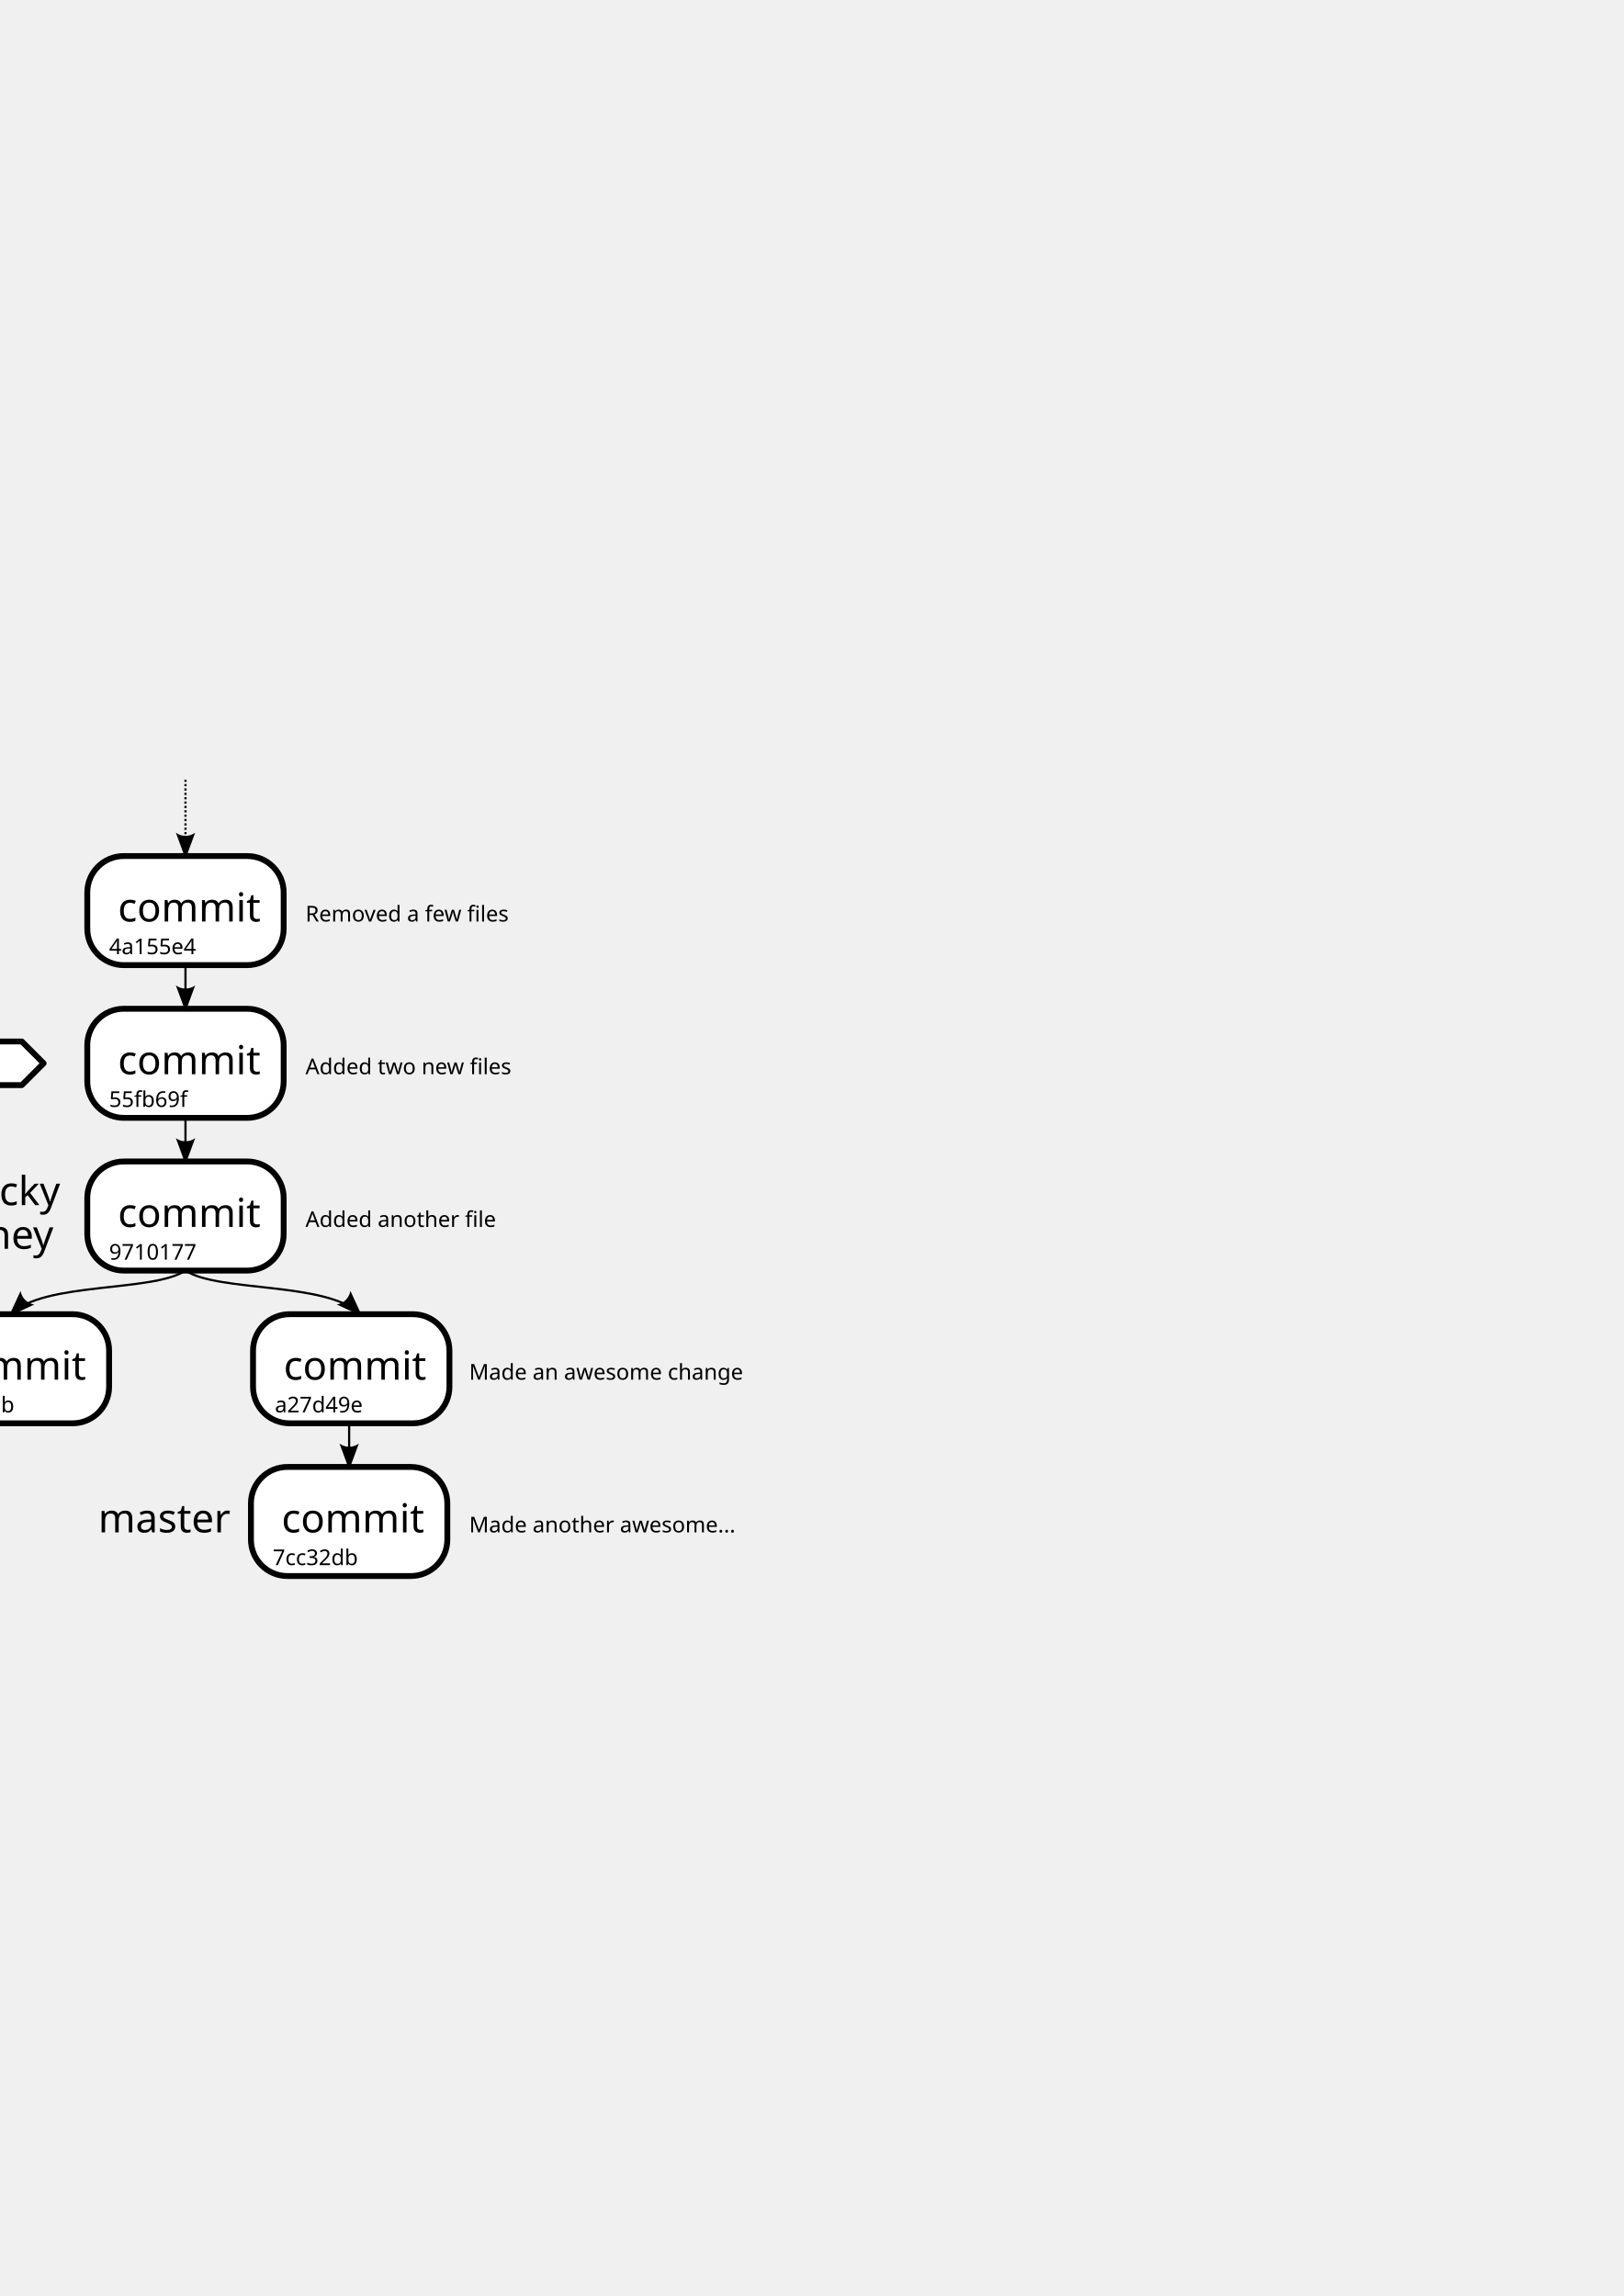
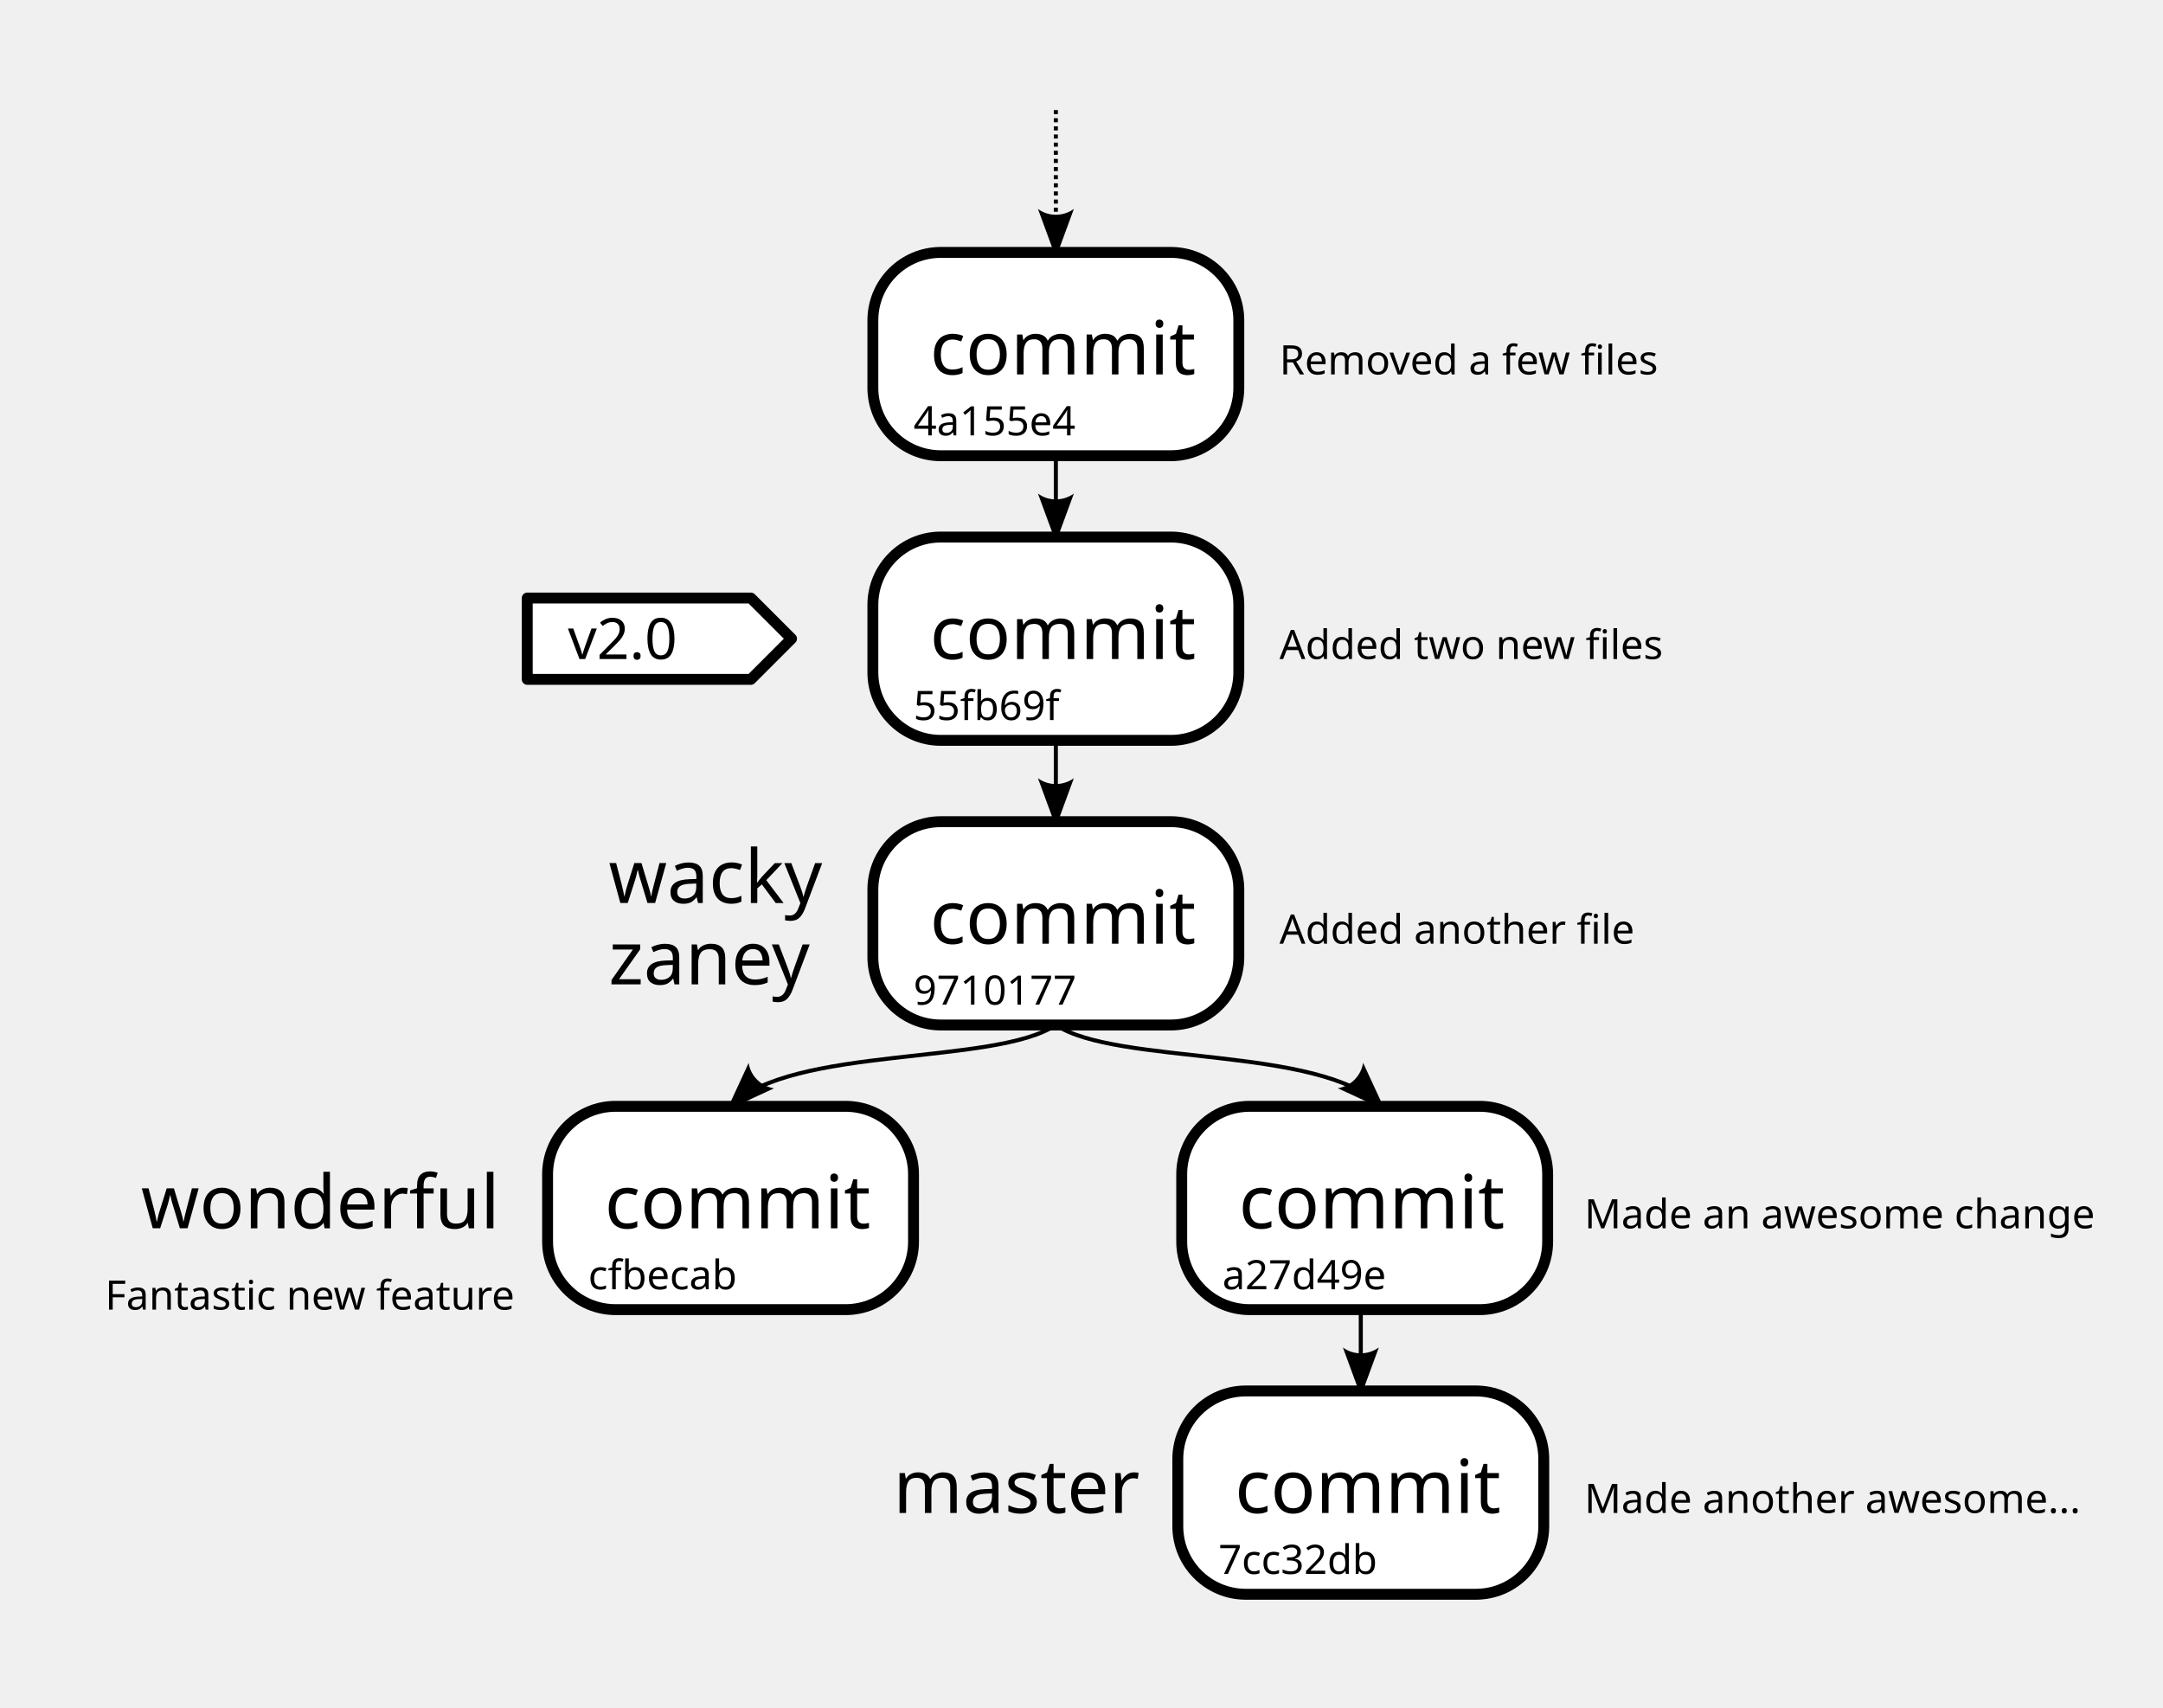
- <svg xmlns="http://www.w3.org/2000/svg" width="744.094" height="1052.362" id="svg3093" version="1.1">
+ <svg xmlns="http://www.w3.org/2000/svg" width="531.972" height="419.991" id="svg3093" version="1.1">
  <defs id="defs3095">
    <marker orient="auto" refY="0" refX="0" id="Arrow2Lend" style="overflow:visible">
      <path id="path5133" style="font-size:12px;fill-rule:evenodd;stroke-width:0.625;stroke-linejoin:round" d="M 8.719,4.034 -2.207,0.016 8.719,-4.002 c -1.745,2.372 -1.735,5.617 -6e-7,8.035 z" transform="matrix(-1.1,0,0,-1.1,-1.1,0)" />
    </marker>
    <marker orient="auto" refY="0" refX="0" id="marker3040" style="overflow:visible">
      <path id="path3042" style="font-size:12px;fill-rule:evenodd;stroke-width:0.625;stroke-linejoin:round" d="M 8.719,4.034 -2.207,0.016 8.719,-4.002 c -1.745,2.372 -1.735,5.617 -6e-7,8.035 z" transform="matrix(-1.1,0,0,-1.1,-1.1,0)" />
    </marker>
    <marker orient="auto" refY="0" refX="0" id="marker3044" style="overflow:visible">
      <path id="path3046" style="font-size:12px;fill-rule:evenodd;stroke-width:0.625;stroke-linejoin:round" d="M 8.719,4.034 -2.207,0.016 8.719,-4.002 c -1.745,2.372 -1.735,5.617 -6e-7,8.035 z" transform="matrix(-1.1,0,0,-1.1,-1.1,0)" />
    </marker>
    <marker orient="auto" refY="0" refX="0" id="marker3048" style="overflow:visible">
      <path id="path3050" style="font-size:12px;fill-rule:evenodd;stroke-width:0.625;stroke-linejoin:round" d="M 8.719,4.034 -2.207,0.016 8.719,-4.002 c -1.745,2.372 -1.735,5.617 -6e-7,8.035 z" transform="matrix(-1.1,0,0,-1.1,-1.1,0)" />
    </marker>
    <marker orient="auto" refY="0" refX="0" id="marker3052" style="overflow:visible">
      <path id="path3054" style="font-size:12px;fill-rule:evenodd;stroke-width:0.625;stroke-linejoin:round" d="M 8.719,4.034 -2.207,0.016 8.719,-4.002 c -1.745,2.372 -1.735,5.617 -6e-7,8.035 z" transform="matrix(-1.1,0,0,-1.1,-1.1,0)" />
    </marker>
    <marker orient="auto" refY="0" refX="0" id="Arrow1Lstart" style="overflow:visible">
      <path id="path5112" d="M 0,0 5,-5 -12.5,0 5,5 0,0 z" style="fill-rule:evenodd;stroke:#000000;stroke-width:1pt;marker-start:none" transform="matrix(0.8,0,0,0.8,10,0)" />
    </marker>
    <marker orient="auto" refY="0" refX="0" id="marker3058" style="overflow:visible">
      <path id="path3060" style="font-size:12px;fill-rule:evenodd;stroke-width:0.625;stroke-linejoin:round" d="M 8.719,4.034 -2.207,0.016 8.719,-4.002 c -1.745,2.372 -1.735,5.617 -6e-7,8.035 z" transform="matrix(-1.1,0,0,-1.1,-1.1,0)" />
    </marker>
    <marker orient="auto" refY="0" refX="0" id="Arrow2Lend-3" style="overflow:visible">
      <path id="path5133-3" style="font-size:12px;fill-rule:evenodd;stroke-width:0.625;stroke-linejoin:round" d="M 8.719,4.034 -2.207,0.016 8.719,-4.002 c -1.745,2.372 -1.735,5.617 -6e-7,8.035 z" transform="matrix(-1.1,0,0,-1.1,-1.1,0)" />
    </marker>
    <marker orient="auto" refY="0" refX="0" id="marker3530" style="overflow:visible">
      <path id="path3532" style="font-size:12px;fill-rule:evenodd;stroke-width:0.625;stroke-linejoin:round" d="M 8.719,4.034 -2.207,0.016 8.719,-4.002 c -1.745,2.372 -1.735,5.617 -6e-7,8.035 z" transform="matrix(-1.1,0,0,-1.1,-1.1,0)" />
    </marker>
    <marker orient="auto" refY="0" refX="0" id="Arrow2Lend-9" style="overflow:visible">
      <path id="path5133-8" style="font-size:12px;fill-rule:evenodd;stroke-width:0.625;stroke-linejoin:round" d="M 8.719,4.034 -2.207,0.016 8.719,-4.002 c -1.745,2.372 -1.735,5.617 -6e-7,8.035 z" transform="matrix(-1.1,0,0,-1.1,-1.1,0)" />
    </marker>
    <marker orient="auto" refY="0" refX="0" id="Arrow2Lend-5" style="overflow:visible">
      <path id="path5133-5" style="font-size:12px;fill-rule:evenodd;stroke-width:0.625;stroke-linejoin:round" d="M 8.719,4.034 -2.207,0.016 8.719,-4.002 c -1.745,2.372 -1.735,5.617 -6e-7,8.035 z" transform="matrix(-1.1,0,0,-1.1,-1.1,0)" />
    </marker>
    <marker orient="auto" refY="0" refX="0" id="marker3688" style="overflow:visible">
      <path id="path3690" style="font-size:12px;fill-rule:evenodd;stroke-width:0.625;stroke-linejoin:round" d="M 8.719,4.034 -2.207,0.016 8.719,-4.002 c -1.745,2.372 -1.735,5.617 -6e-7,8.035 z" transform="matrix(-1.1,0,0,-1.1,-1.1,0)" />
    </marker>
    <marker orient="auto" refY="0" refX="0" id="Arrow2Lend-4" style="overflow:visible">
      <path id="path5133-53" style="font-size:12px;fill-rule:evenodd;stroke-width:0.625;stroke-linejoin:round" d="M 8.719,4.034 -2.207,0.016 8.719,-4.002 c -1.745,2.372 -1.735,5.617 -6e-7,8.035 z" transform="matrix(-1.1,0,0,-1.1,-1.1,0)" />
    </marker>
    <marker orient="auto" refY="0" refX="0" id="Arrow2Lend-38" style="overflow:visible">
      <path id="path5133-6" style="font-size:12px;fill-rule:evenodd;stroke-width:0.625;stroke-linejoin:round" d="M 8.719,4.034 -2.207,0.016 8.719,-4.002 c -1.745,2.372 -1.735,5.617 -6e-7,8.035 z" transform="matrix(-1.1,0,0,-1.1,-1.1,0)" />
    </marker>
    <marker orient="auto" refY="0" refX="0" id="Arrow2Lend-0" style="overflow:visible">
      <path id="path5133-7" style="font-size:12px;fill-rule:evenodd;stroke-width:0.625;stroke-linejoin:round" d="M 8.719,4.034 -2.207,0.016 8.719,-4.002 c -1.745,2.372 -1.735,5.617 -6e-7,8.035 z" transform="matrix(-1.1,0,0,-1.1,-1.1,0)" />
    </marker>
    <marker orient="auto" refY="0" refX="0" id="Arrow2Lend-6" style="overflow:visible">
      <path id="path5133-4" style="font-size:12px;fill-rule:evenodd;stroke-width:0.625;stroke-linejoin:round" d="M 8.719,4.034 -2.207,0.016 8.719,-4.002 c -1.745,2.372 -1.735,5.617 -6e-7,8.035 z" transform="matrix(-1.1,0,0,-1.1,-1.1,0)" />
    </marker>
    <marker orient="auto" refY="0" refX="0" id="Arrow2Lend-08" style="overflow:visible">
      <path id="path5133-1" style="font-size:12px;fill-rule:evenodd;stroke-width:0.625;stroke-linejoin:round" d="M 8.719,4.034 -2.207,0.016 8.719,-4.002 c -1.745,2.372 -1.735,5.617 -6e-7,8.035 z" transform="matrix(-1.1,0,0,-1.1,-1.1,0)" />
    </marker>
    <marker orient="auto" refY="0" refX="0" id="Arrow2Lend-33" style="overflow:visible">
      <path id="path5133-44" style="font-size:12px;fill-rule:evenodd;stroke-width:0.625;stroke-linejoin:round" d="M 8.719,4.034 -2.207,0.016 8.719,-4.002 c -1.745,2.372 -1.735,5.617 -6e-7,8.035 z" transform="matrix(-1.1,0,0,-1.1,-1.1,0)" />
    </marker>
    <marker orient="auto" refY="0" refX="0" id="Arrow2Lend-59" style="overflow:visible">
      <path id="path5133-87" style="font-size:12px;fill-rule:evenodd;stroke-width:0.625;stroke-linejoin:round" d="M 8.719,4.034 -2.207,0.016 8.719,-4.002 c -1.745,2.372 -1.735,5.617 -6e-7,8.035 z" transform="matrix(-1.1,0,0,-1.1,-1.1,0)" />
    </marker>
    <marker orient="auto" refY="0" refX="0" id="Arrow2Lend-53" style="overflow:visible">
      <path id="path5133-73" style="font-size:12px;fill-rule:evenodd;stroke-width:0.625;stroke-linejoin:round" d="M 8.719,4.034 -2.207,0.016 8.719,-4.002 c -1.745,2.372 -1.735,5.617 -6e-7,8.035 z" transform="matrix(-1.1,0,0,-1.1,-1.1,0)" />
    </marker>
    <marker orient="auto" refY="0" refX="0" id="Arrow2Lend-04" style="overflow:visible">
      <path id="path5133-870" style="font-size:12px;fill-rule:evenodd;stroke-width:0.625;stroke-linejoin:round" d="M 8.719,4.034 -2.207,0.016 8.719,-4.002 c -1.745,2.372 -1.735,5.617 -6e-7,8.035 z" transform="matrix(-1.1,0,0,-1.1,-1.1,0)" />
    </marker>
    <marker orient="auto" refY="0" refX="0" id="Arrow2Lend-1" style="overflow:visible">
      <path id="path5133-2" style="font-size:12px;fill-rule:evenodd;stroke-width:0.625;stroke-linejoin:round" d="M 8.719,4.034 -2.207,0.016 8.719,-4.002 c -1.745,2.372 -1.735,5.617 -6e-7,8.035 z" transform="matrix(-1.1,0,0,-1.1,-1.1,0)" />
    </marker>
    <marker orient="auto" refY="0" refX="0" id="Arrow2Lend-90" style="overflow:visible">
      <path id="path5133-89" style="font-size:12px;fill-rule:evenodd;stroke-width:0.625;stroke-linejoin:round" d="M 8.719,4.034 -2.207,0.016 8.719,-4.002 c -1.745,2.372 -1.735,5.617 -6e-7,8.035 z" transform="matrix(-1.1,0,0,-1.1,-1.1,0)" />
    </marker>
  </defs>
-   <g id="layer1">
+   <g id="layer1" transform="translate(174.6741,-330.2873)">
    <text xml:space="preserve" style="font-size:40px;font-style:normal;font-weight:normal;line-height:125%;letter-spacing:0px;word-spacing:0px;fill:#000000;fill-opacity:1;stroke:none;font-family:Bitstream Vera Sans" x="40.911" y="227.068" id="text3332">
      <tspan id="tspan3334" x="40.911" y="227.068" />
    </text>
    <path style="fill:none;stroke:#000000;stroke-width:1;stroke-linecap:butt;stroke-linejoin:miter;stroke-miterlimit:4;stroke-opacity:1;stroke-dasharray:1, 1;stroke-dashoffset:0;marker-end:url(#Arrow2Lend)" d="m 85,357.362 0,35" id="path4917-3-0" />
    <text xml:space="preserve" style="font-size:18.3px;font-style:normal;font-variant:normal;font-weight:normal;font-stretch:normal;text-align:start;line-height:125%;letter-spacing:0px;word-spacing:0px;writing-mode:lr-tb;text-anchor:start;fill:#000000;fill-opacity:1;stroke:none;font-family:Trebuchet MS;-inkscape-font-specification:Trebuchet MS" x="-25" y="572.362" id="text3999-7-9-4-7">
      <tspan id="tspan4001-2-3-8-8" x="-25" y="572.362">zaney</tspan>
    </text>
    <rect style="fill:#ffffff;fill-opacity:1;stroke:#000000;stroke-width:2.683;stroke-miterlimit:4;stroke-opacity:1;stroke-dasharray:none;stroke-dashoffset:0" id="rect4771-2-8-0" width="90" height="50" x="40" y="392.362" ry="16.718" />
    <text xml:space="preserve" style="font-size:18.3px;font-style:normal;font-variant:normal;font-weight:normal;font-stretch:normal;text-align:start;line-height:125%;letter-spacing:0px;word-spacing:0px;writing-mode:lr-tb;text-anchor:start;fill:#000000;fill-opacity:1;stroke:none;font-family:Trebuchet MS;-inkscape-font-specification:Trebuchet MS" x="54.042" y="422.362" id="text3999-7-9-2">
      <tspan id="tspan4001-2-3-2" x="54.042" y="422.362">commit</tspan>
    </text>
    <text xml:space="preserve" style="font-size:10px;font-style:normal;font-variant:normal;font-weight:normal;font-stretch:normal;text-align:start;line-height:125%;letter-spacing:0px;word-spacing:0px;writing-mode:lr-tb;text-anchor:start;fill:#000000;fill-opacity:1;stroke:none;font-family:Trebuchet MS;-inkscape-font-specification:Trebuchet MS" x="50" y="437.362" id="text3999-8-8-6-9">
      <tspan id="tspan4001-3-8-8-7" x="50" y="437.362">4a155e4</tspan>
    </text>
    <text xml:space="preserve" style="font-size:10px;font-style:normal;font-variant:normal;font-weight:normal;font-stretch:normal;text-align:start;line-height:125%;letter-spacing:0px;word-spacing:0px;writing-mode:lr-tb;text-anchor:start;fill:#000000;fill-opacity:1;stroke:none;font-family:Trebuchet MS;-inkscape-font-specification:Trebuchet MS" x="140" y="422.362" id="text3999-8-3-74-5-5">
      <tspan id="tspan4001-3-0-7-3-64" x="140" y="422.362">Removed a few files</tspan>
    </text>
    <rect style="fill:#ffffff;fill-opacity:1;stroke:#000000;stroke-width:2.683;stroke-miterlimit:4;stroke-opacity:1;stroke-dasharray:none;stroke-dashoffset:0" id="rect4771-2-8-7-6" width="90" height="50" x="40" y="462.362" ry="16.718" />
    <text xml:space="preserve" style="font-size:18.3px;font-style:normal;font-variant:normal;font-weight:normal;font-stretch:normal;text-align:start;line-height:125%;letter-spacing:0px;word-spacing:0px;writing-mode:lr-tb;text-anchor:start;fill:#000000;fill-opacity:1;stroke:none;font-family:Trebuchet MS;-inkscape-font-specification:Trebuchet MS" x="54.042" y="492.362" id="text3999-7-9-4-3">
      <tspan id="tspan4001-2-3-8-7" x="54.042" y="492.362">commit</tspan>
    </text>
    <text xml:space="preserve" style="font-size:10px;font-style:normal;font-variant:normal;font-weight:normal;font-stretch:normal;text-align:start;line-height:125%;letter-spacing:0px;word-spacing:0px;writing-mode:lr-tb;text-anchor:start;fill:#000000;fill-opacity:1;stroke:none;font-family:Trebuchet MS;-inkscape-font-specification:Trebuchet MS" x="50" y="507.362" id="text3999-8-8-6-5-9">
      <tspan id="tspan4001-3-8-8-8-7" x="50" y="507.362">55fb69f</tspan>
    </text>
    <text xml:space="preserve" style="font-size:10px;font-style:normal;font-variant:normal;font-weight:normal;font-stretch:normal;text-align:start;line-height:125%;letter-spacing:0px;word-spacing:0px;writing-mode:lr-tb;text-anchor:start;fill:#000000;fill-opacity:1;stroke:none;font-family:Trebuchet MS;-inkscape-font-specification:Trebuchet MS" x="140" y="492.362" id="text3999-8-3-74-5-2-4">
      <tspan id="tspan4001-3-0-7-3-6-9" x="140" y="492.362">Added two new files</tspan>
    </text>
    <path style="fill:none;stroke:#000000;stroke-width:1px;stroke-linecap:butt;stroke-linejoin:miter;stroke-opacity:1;marker-end:url(#Arrow2Lend)" d="m 85,442.362 0,20" id="path4917-3-0-1" />
    <text xml:space="preserve" style="font-size:18.3px;font-style:normal;font-variant:normal;font-weight:normal;font-stretch:normal;text-align:start;line-height:125%;letter-spacing:0px;word-spacing:0px;writing-mode:lr-tb;text-anchor:start;fill:#000000;fill-opacity:1;stroke:none;font-family:Trebuchet MS;-inkscape-font-specification:Trebuchet MS" x="-25" y="552.362" id="text3999-7-9-4-7-8">
      <tspan id="tspan4001-2-3-8-8-5" x="-25" y="552.362">wacky</tspan>
    </text>
    <rect style="fill:#ffffff;fill-opacity:1;stroke:#000000;stroke-width:2.683;stroke-miterlimit:4;stroke-opacity:1;stroke-dasharray:none;stroke-dashoffset:0" id="rect4771-2-8-7-6-5" width="90" height="50" x="40" y="532.362" ry="16.718" />
    <text xml:space="preserve" style="font-size:18.3px;font-style:normal;font-variant:normal;font-weight:normal;font-stretch:normal;text-align:start;line-height:125%;letter-spacing:0px;word-spacing:0px;writing-mode:lr-tb;text-anchor:start;fill:#000000;fill-opacity:1;stroke:none;font-family:Trebuchet MS;-inkscape-font-specification:Trebuchet MS" x="54.042" y="562.362" id="text3999-7-9-4-3-5">
      <tspan id="tspan4001-2-3-8-7-1" x="54.042" y="562.362">commit</tspan>
    </text>
    <text xml:space="preserve" style="font-size:10px;font-style:normal;font-variant:normal;font-weight:normal;font-stretch:normal;text-align:start;line-height:125%;letter-spacing:0px;word-spacing:0px;writing-mode:lr-tb;text-anchor:start;fill:#000000;fill-opacity:1;stroke:none;font-family:Trebuchet MS;-inkscape-font-specification:Trebuchet MS" x="50" y="577.362" id="text3999-8-8-6-5-9-8">
      <tspan id="tspan4001-3-8-8-8-7-1" x="50" y="577.362">9710177</tspan>
    </text>
    <text xml:space="preserve" style="font-size:10px;font-style:normal;font-variant:normal;font-weight:normal;font-stretch:normal;text-align:start;line-height:125%;letter-spacing:0px;word-spacing:0px;writing-mode:lr-tb;text-anchor:start;fill:#000000;fill-opacity:1;stroke:none;font-family:Trebuchet MS;-inkscape-font-specification:Trebuchet MS" x="140" y="562.362" id="text3999-8-3-74-5-2-4-7">
      <tspan id="tspan4001-3-0-7-3-6-9-6" x="140" y="562.362">Added another file</tspan>
    </text>
    <path style="fill:none;stroke:#000000;stroke-width:1px;stroke-linecap:butt;stroke-linejoin:miter;stroke-opacity:1;marker-end:url(#Arrow2Lend)" d="m 85,512.362 0,20" id="path4917-3-0-1-8" />
    <path style="fill:#ffffff;fill-opacity:1;stroke:#000000;stroke-width:2.683;stroke-linecap:butt;stroke-linejoin:round;stroke-miterlimit:4;stroke-opacity:1;stroke-dasharray:none;stroke-dashoffset:0" d="m -45,477.362 55,0 10,10 -10,10 -55,0 z" id="rect3080-3-9" />
    <text xml:space="preserve" style="font-size:18.3px;font-style:normal;font-variant:normal;font-weight:normal;font-stretch:normal;text-align:start;line-height:125%;letter-spacing:0px;word-spacing:0px;writing-mode:lr-tb;text-anchor:start;fill:#000000;fill-opacity:1;stroke:none;font-family:Trebuchet MS;-inkscape-font-specification:Trebuchet MS" x="-35" y="492.362" id="text3999-7-9-4-7-5-0-4">
      <tspan id="tspan4001-2-3-8-8-4-5-9" x="-35" y="492.362" style="font-size:14px">v2.0</tspan>
    </text>
    <text xml:space="preserve" style="font-size:18.3px;font-style:normal;font-variant:normal;font-weight:normal;font-stretch:normal;text-align:start;line-height:125%;letter-spacing:0px;word-spacing:0px;writing-mode:lr-tb;text-anchor:start;fill:#000000;fill-opacity:1;stroke:none;font-family:Trebuchet MS;-inkscape-font-specification:Trebuchet MS" x="-140" y="632.362" id="text3999-7-9-4-7-86">
      <tspan id="tspan4001-2-3-8-8-2" x="-140" y="632.362">wonderful</tspan>
    </text>
    <rect style="fill:#ffffff;fill-opacity:1;stroke:#000000;stroke-width:2.683;stroke-miterlimit:4;stroke-opacity:1;stroke-dasharray:none;stroke-dashoffset:0" id="rect4771-2-8-7-6-5-9" width="90" height="50" x="-40" y="602.362" ry="16.718" />
    <text xml:space="preserve" style="font-size:18.3px;font-style:normal;font-variant:normal;font-weight:normal;font-stretch:normal;text-align:start;line-height:125%;letter-spacing:0px;word-spacing:0px;writing-mode:lr-tb;text-anchor:start;fill:#000000;fill-opacity:1;stroke:none;font-family:Trebuchet MS;-inkscape-font-specification:Trebuchet MS" x="-25.958" y="632.362" id="text3999-7-9-4-3-5-3">
      <tspan id="tspan4001-2-3-8-7-1-9" x="-25.958" y="632.362">commit</tspan>
    </text>
    <text xml:space="preserve" style="font-size:10px;font-style:normal;font-variant:normal;font-weight:normal;font-stretch:normal;text-align:start;line-height:125%;letter-spacing:0px;word-spacing:0px;writing-mode:lr-tb;text-anchor:start;fill:#000000;fill-opacity:1;stroke:none;font-family:Trebuchet MS;-inkscape-font-specification:Trebuchet MS" x="-30" y="647.362" id="text3999-8-8-6-5-9-8-2">
      <tspan id="tspan4001-3-8-8-8-7-1-8" x="-30" y="647.362">cfbecab</tspan>
    </text>
    <text xml:space="preserve" style="font-size:10px;font-style:normal;font-variant:normal;font-weight:normal;font-stretch:normal;text-align:start;line-height:125%;letter-spacing:0px;word-spacing:0px;writing-mode:lr-tb;text-anchor:start;fill:#000000;fill-opacity:1;stroke:none;font-family:Trebuchet MS;-inkscape-font-specification:Trebuchet MS" x="-148.832" y="652.362" id="text3999-8-3-74-5-2-4-7-3">
      <tspan id="tspan4001-3-0-7-3-6-9-6-0" x="-148.832" y="652.362">Fantastic new feature</tspan>
    </text>
    <path style="fill:none;stroke:#000000;stroke-width:1px;stroke-linecap:butt;stroke-linejoin:miter;stroke-opacity:1;marker-end:url(#Arrow2Lend)" d="m 85,582.362 c -15,10 -65,5 -80,20" id="path4917-3-0-1-8-1" />
    <rect style="fill:#ffffff;fill-opacity:1;stroke:#000000;stroke-width:2.683;stroke-miterlimit:4;stroke-opacity:1;stroke-dasharray:none;stroke-dashoffset:0" id="rect4771-2-8-7-6-5-9-2" width="90" height="50" x="115.958" y="602.362" ry="16.718" />
    <text xml:space="preserve" style="font-size:18.3px;font-style:normal;font-variant:normal;font-weight:normal;font-stretch:normal;text-align:start;line-height:125%;letter-spacing:0px;word-spacing:0px;writing-mode:lr-tb;text-anchor:start;fill:#000000;fill-opacity:1;stroke:none;font-family:Trebuchet MS;-inkscape-font-specification:Trebuchet MS" x="130" y="632.362" id="text3999-7-9-4-3-5-3-6">
      <tspan id="tspan4001-2-3-8-7-1-9-9" x="130" y="632.362">commit</tspan>
    </text>
    <text xml:space="preserve" style="font-size:10px;font-style:normal;font-variant:normal;font-weight:normal;font-stretch:normal;text-align:start;line-height:125%;letter-spacing:0px;word-spacing:0px;writing-mode:lr-tb;text-anchor:start;fill:#000000;fill-opacity:1;stroke:none;font-family:Trebuchet MS;-inkscape-font-specification:Trebuchet MS" x="125.958" y="647.362" id="text3999-8-8-6-5-9-8-2-1">
      <tspan id="tspan4001-3-8-8-8-7-1-8-0" x="125.958" y="647.362">a27d49e</tspan>
    </text>
    <path style="fill:none;stroke:#000000;stroke-width:1px;stroke-linecap:butt;stroke-linejoin:miter;stroke-opacity:1;marker-end:url(#Arrow2Lend)" d="m 85,582.362 c 15,10 65,5 80,20" id="path4917-3-0-1-8-1-4" />
    <text xml:space="preserve" style="font-size:18.3px;font-style:normal;font-variant:normal;font-weight:normal;font-stretch:normal;text-align:start;line-height:125%;letter-spacing:0px;word-spacing:0px;writing-mode:lr-tb;text-anchor:start;fill:#000000;fill-opacity:1;stroke:none;font-family:Trebuchet MS;-inkscape-font-specification:Trebuchet MS" x="45" y="702.362" id="text3999-7-9-4-7-3">
      <tspan id="tspan4001-2-3-8-8-1" x="45" y="702.362">master</tspan>
    </text>
    <rect style="fill:#ffffff;fill-opacity:1;stroke:#000000;stroke-width:2.683;stroke-miterlimit:4;stroke-opacity:1;stroke-dasharray:none;stroke-dashoffset:0" id="rect4771-2-8-7-6-5-96" width="90" height="50" x="115" y="672.362" ry="16.718" />
    <text xml:space="preserve" style="font-size:18.3px;font-style:normal;font-variant:normal;font-weight:normal;font-stretch:normal;text-align:start;line-height:125%;letter-spacing:0px;word-spacing:0px;writing-mode:lr-tb;text-anchor:start;fill:#000000;fill-opacity:1;stroke:none;font-family:Trebuchet MS;-inkscape-font-specification:Trebuchet MS" x="129.042" y="702.362" id="text3999-7-9-4-3-5-7">
      <tspan id="tspan4001-2-3-8-7-1-7" x="129.042" y="702.362">commit</tspan>
    </text>
    <text xml:space="preserve" style="font-size:10px;font-style:normal;font-variant:normal;font-weight:normal;font-stretch:normal;text-align:start;line-height:125%;letter-spacing:0px;word-spacing:0px;writing-mode:lr-tb;text-anchor:start;fill:#000000;fill-opacity:1;stroke:none;font-family:Trebuchet MS;-inkscape-font-specification:Trebuchet MS" x="125" y="717.362" id="text3999-8-8-6-5-9-8-3">
      <tspan id="tspan4001-3-8-8-8-7-1-7" x="125" y="717.362">7cc32db</tspan>
    </text>
    <text xml:space="preserve" style="font-size:10px;font-style:normal;font-variant:normal;font-weight:normal;font-stretch:normal;text-align:start;line-height:125%;letter-spacing:0px;word-spacing:0px;writing-mode:lr-tb;text-anchor:start;fill:#000000;fill-opacity:1;stroke:none;font-family:Trebuchet MS;-inkscape-font-specification:Trebuchet MS" x="215" y="632.362" id="text3999-8-3-74-5-2-4-7-1">
      <tspan id="tspan4001-3-0-7-3-6-9-6-2" x="215" y="632.362">Made an awesome change</tspan>
    </text>
    <path style="fill:none;stroke:#000000;stroke-width:1px;stroke-linecap:butt;stroke-linejoin:miter;stroke-opacity:1;marker-end:url(#Arrow2Lend)" d="m 160,652.362 0,20" id="path4917-3-0-1-8-2" />
    <text xml:space="preserve" style="font-size:10px;font-style:normal;font-variant:normal;font-weight:normal;font-stretch:normal;text-align:start;line-height:125%;letter-spacing:0px;word-spacing:0px;writing-mode:lr-tb;text-anchor:start;fill:#000000;fill-opacity:1;stroke:none;font-family:Trebuchet MS;-inkscape-font-specification:Trebuchet MS" x="215" y="702.362" id="text3999-8-3-74-5-2-4-7-1-5">
      <tspan id="tspan4001-3-0-7-3-6-9-6-2-5" x="215" y="702.362">Made another awesome...</tspan>
    </text>
  </g>
</svg>
